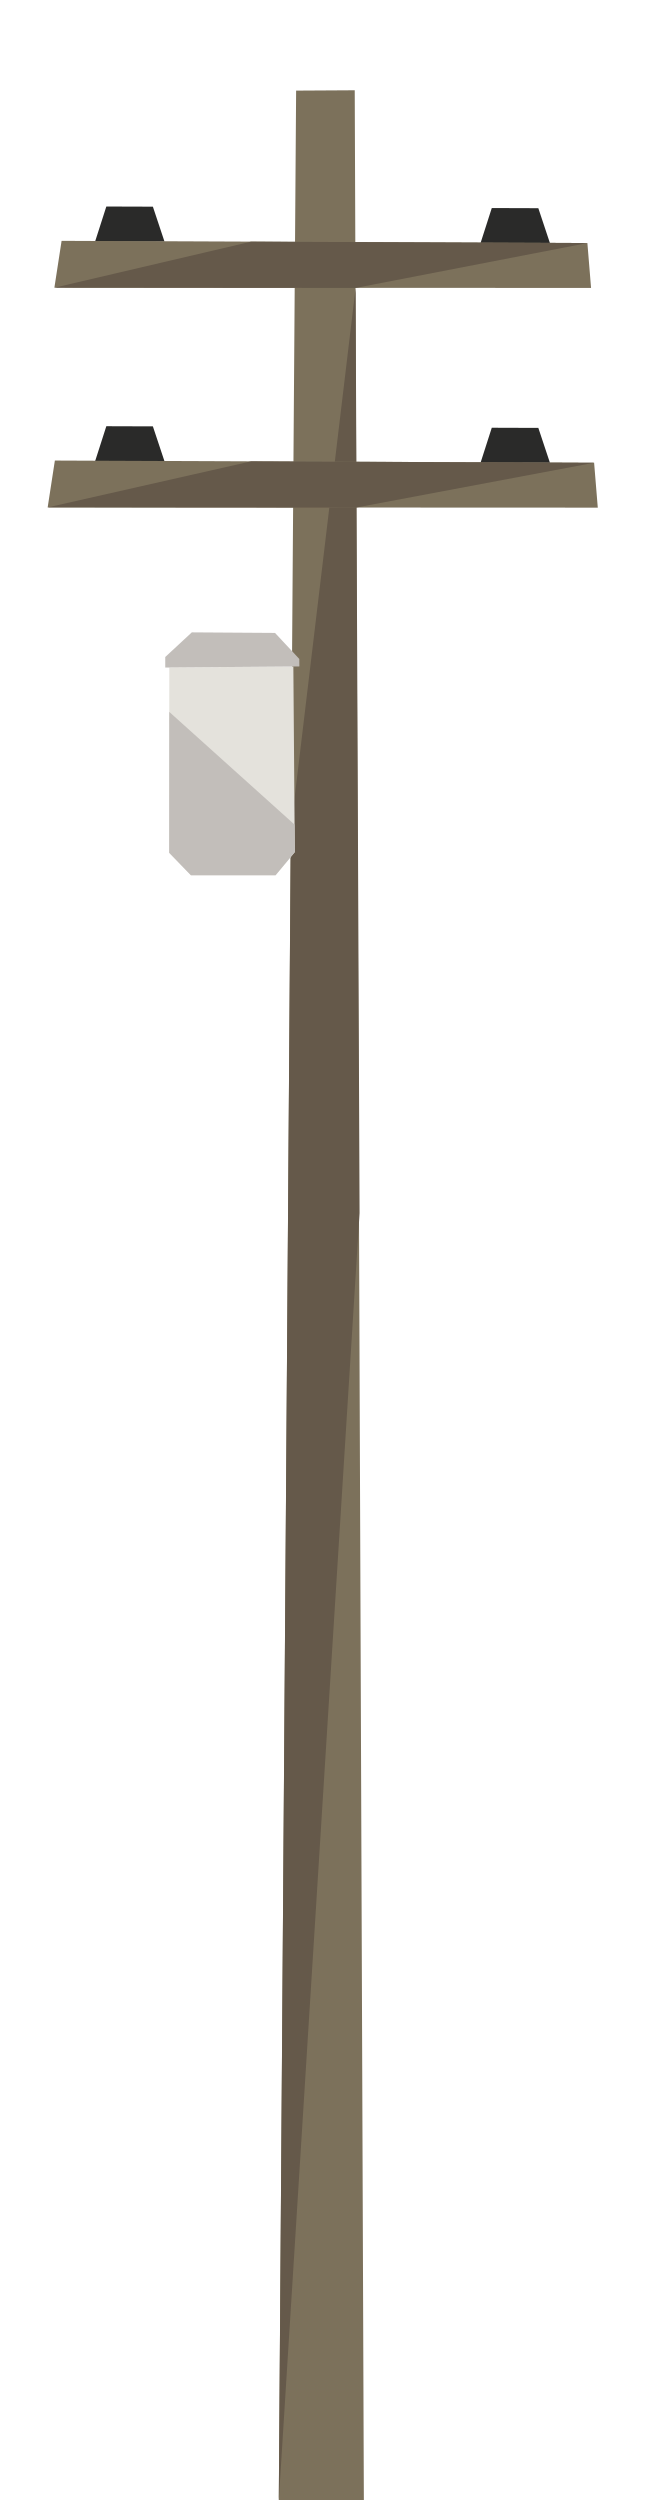
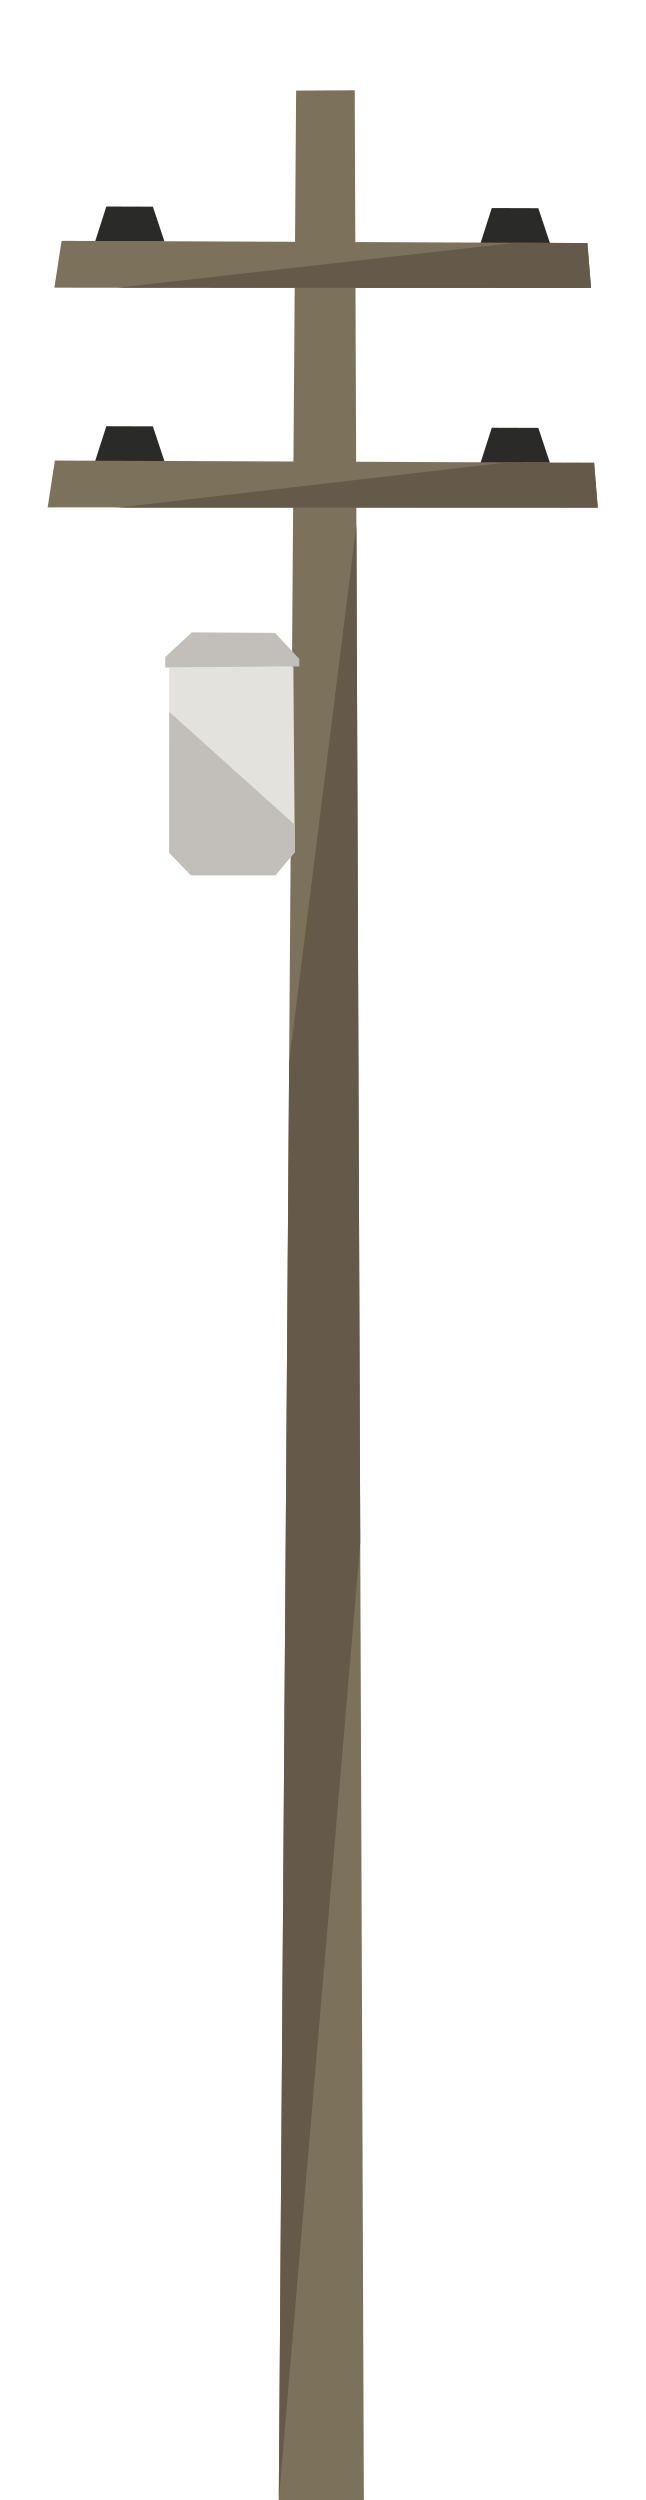
<svg xmlns="http://www.w3.org/2000/svg" width="100%" height="100%" viewBox="0 0 192 744" version="1.1" xml:space="preserve" style="fill-rule:evenodd;clip-rule:evenodd;stroke-linejoin:round;stroke-miterlimit:1.414;">
  <g id="utility-pole-left" transform="matrix(1,0,0,1,-1141.55,-119.5)">
    <g>
      <g transform="matrix(0.921932,0,0,0.921932,1226.98,299.194)">
        <path d="M2.924,-165.661L-2.674,612.091L24.789,612.091L21.845,-165.774L2.924,-165.661Z" style="fill:rgb(124,113,91);fill-rule:nonzero;" />
      </g>
      <g transform="matrix(0,0.921932,0.921932,0,1441.98,493.744)">
-         <path d="M-138.249,-231.988L401.066,-235.87L-14.34,-209.801L-312.986,-211.083L-138.249,-231.988Z" style="fill:rgb(101,89,74);fill-rule:nonzero;" />
+         <path d="M-63.207,-232.528L401.066,-235.87L91.995,-209.577L-236.454,-210.82L-63.207,-232.528Z" style="fill:rgb(101,89,74);fill-rule:nonzero;" />
      </g>
    </g>
    <g>
      <g transform="matrix(-1.1063,-1.35483e-16,1.35483e-16,-1.1063,1410.07,226.44)">
        <path d="M201.594,41.07L198.467,31.668L217.158,31.632L214.115,41.111L201.594,41.07Z" style="fill:rgb(42,42,41);fill-rule:nonzero;" />
      </g>
      <g transform="matrix(-1.1063,-1.35483e-16,1.35483e-16,-1.1063,1524.78,226.895)">
        <path d="M201.594,41.07L198.467,31.668L217.158,31.632L214.115,41.111L201.594,41.07Z" style="fill:rgb(42,42,41);fill-rule:nonzero;" />
      </g>
      <g transform="matrix(0.921932,0,0,0.921932,1158.73,209.422)">
        <path d="M1.247,-19.792L-1.08,-4.669L172.161,-4.587L170.974,-19.075L1.247,-19.792Z" style="fill:rgb(124,113,91);fill-rule:nonzero;" />
      </g>
      <g transform="matrix(0.921932,0,0,0.921932,1216.26,209.422)">
-         <path d="M0.021,-19.535L108.567,-19.075L33.741,-4.587L-63.487,-4.669" style="fill:rgb(101,89,74);fill-rule:nonzero;" />
+         <path d="M85.267,-19.173L108.567,-19.075L109.754,-4.587L-43.136,-4.659" style="fill:rgb(101,89,74);fill-rule:nonzero;" />
      </g>
    </g>
    <g>
      <g transform="matrix(-1.1063,-1.35483e-16,1.35483e-16,-1.1063,1410.07,291.823)">
        <path d="M201.594,41.07L198.467,31.668L217.158,31.632L214.115,41.111L201.594,41.07Z" style="fill:rgb(42,42,41);fill-rule:nonzero;" />
      </g>
      <g transform="matrix(-1.1063,-1.35483e-16,1.35483e-16,-1.1063,1524.78,292.278)">
        <path d="M201.594,41.07L198.467,31.668L217.158,31.632L214.115,41.111L201.594,41.07Z" style="fill:rgb(42,42,41);fill-rule:nonzero;" />
      </g>
      <g transform="matrix(0.921932,0,0,0.921932,1158.73,274.805)">
        <path d="M-0.923,-19.792L-3.249,-4.669L174.33,-4.587L173.143,-19.075L-0.923,-19.792Z" style="fill:rgb(124,113,91);fill-rule:nonzero;" />
      </g>
      <g transform="matrix(0.921932,0,0,0.921932,1216.26,274.805)">
-         <path d="M0.021,-19.535L110.736,-19.075L33.741,-4.587L-65.656,-4.669" style="fill:rgb(101,89,74);fill-rule:nonzero;" />
+         <path d="M81.024,-19.006L110.736,-19.075L111.923,-4.587L-43.136,-4.587" style="fill:rgb(101,89,74);fill-rule:nonzero;" />
      </g>
    </g>
    <g transform="matrix(1,0,0,1,-53.8931,0)">
      <g transform="matrix(0.885801,0,0,0.885801,1108.35,155.515)">
        <path d="M155.16,245.851L155.197,183.615L196.877,183.257L197.365,245.617L190.892,253.404L162.47,253.404L155.16,245.851Z" style="fill:rgb(228,226,220);" />
      </g>
      <g transform="matrix(0.885801,0,0,0.885801,1108.35,155.515)">
        <path d="M162.762,171.792L153.84,180.07L153.84,183.615L198.902,183.24L198.875,180.724L190.717,171.983L162.762,171.792Z" style="fill:rgb(194,190,186);" />
      </g>
      <g transform="matrix(1,0,0,1,1138.78,119.25)">
        <path d="M107.034,212.11L144.314,245.647L144.395,253.832L138.661,260.73L113.484,260.73L107.009,254.039L107.034,212.11Z" style="fill:rgb(194,190,186);" />
      </g>
    </g>
  </g>
</svg>
